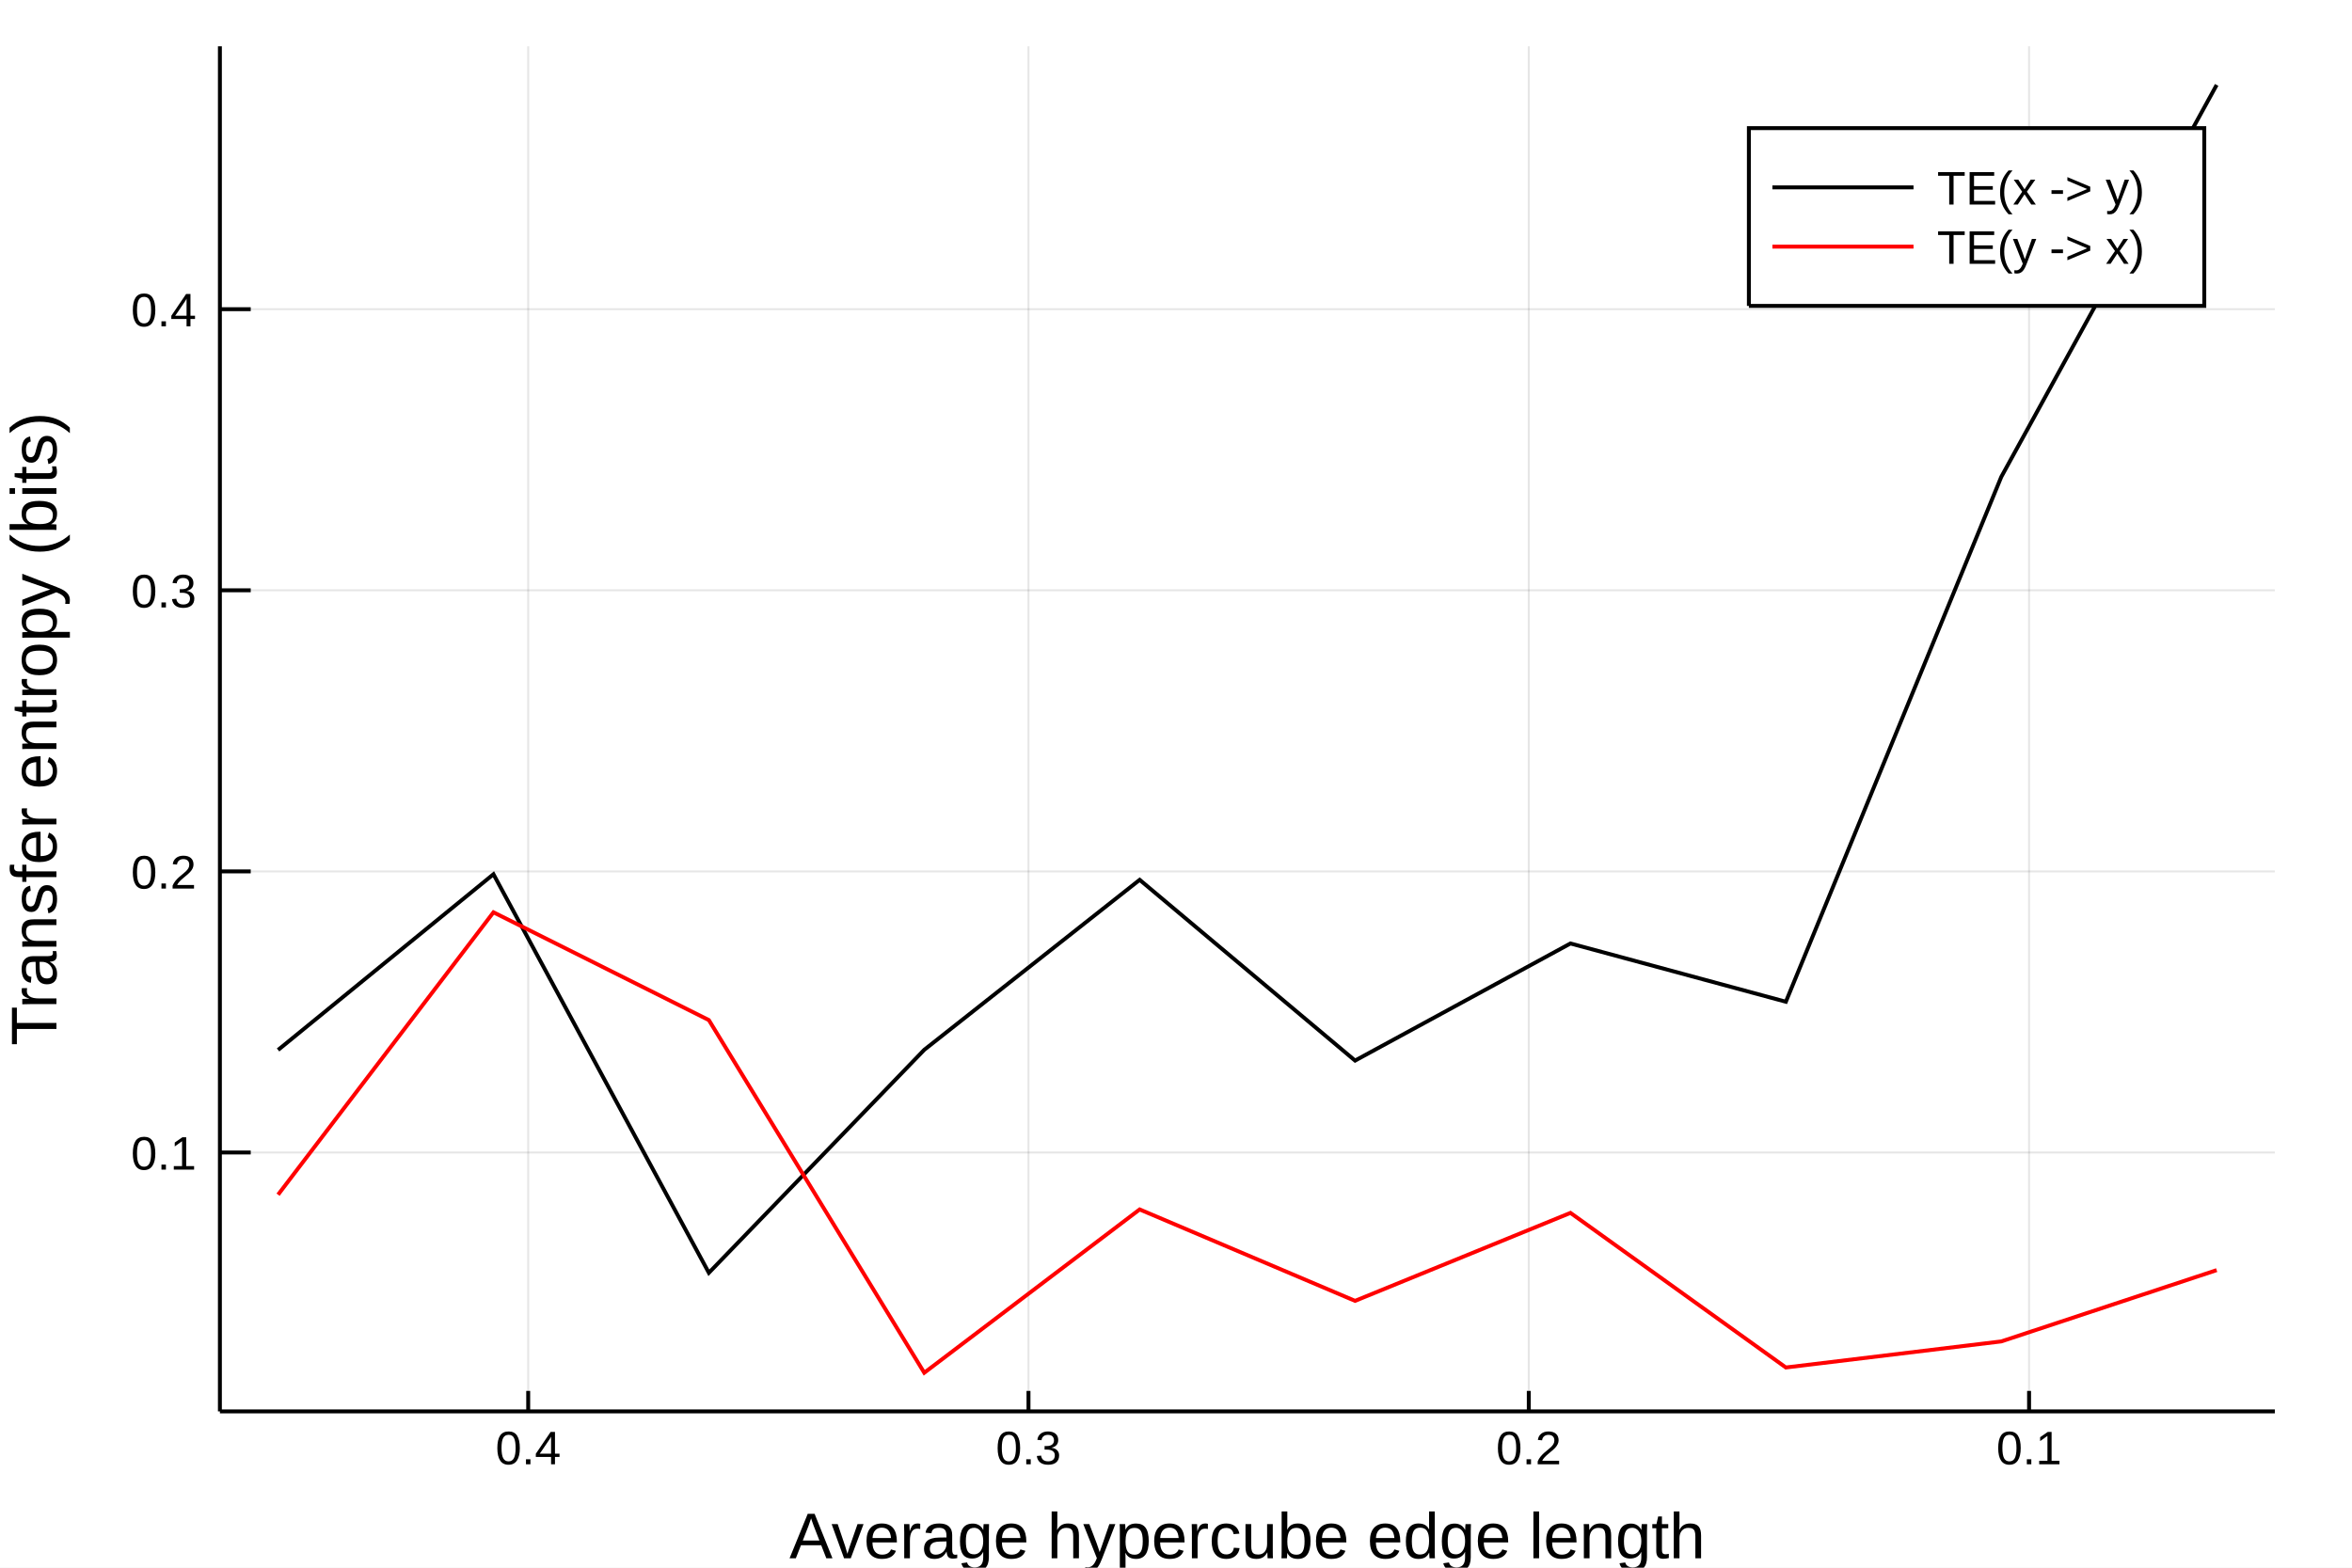
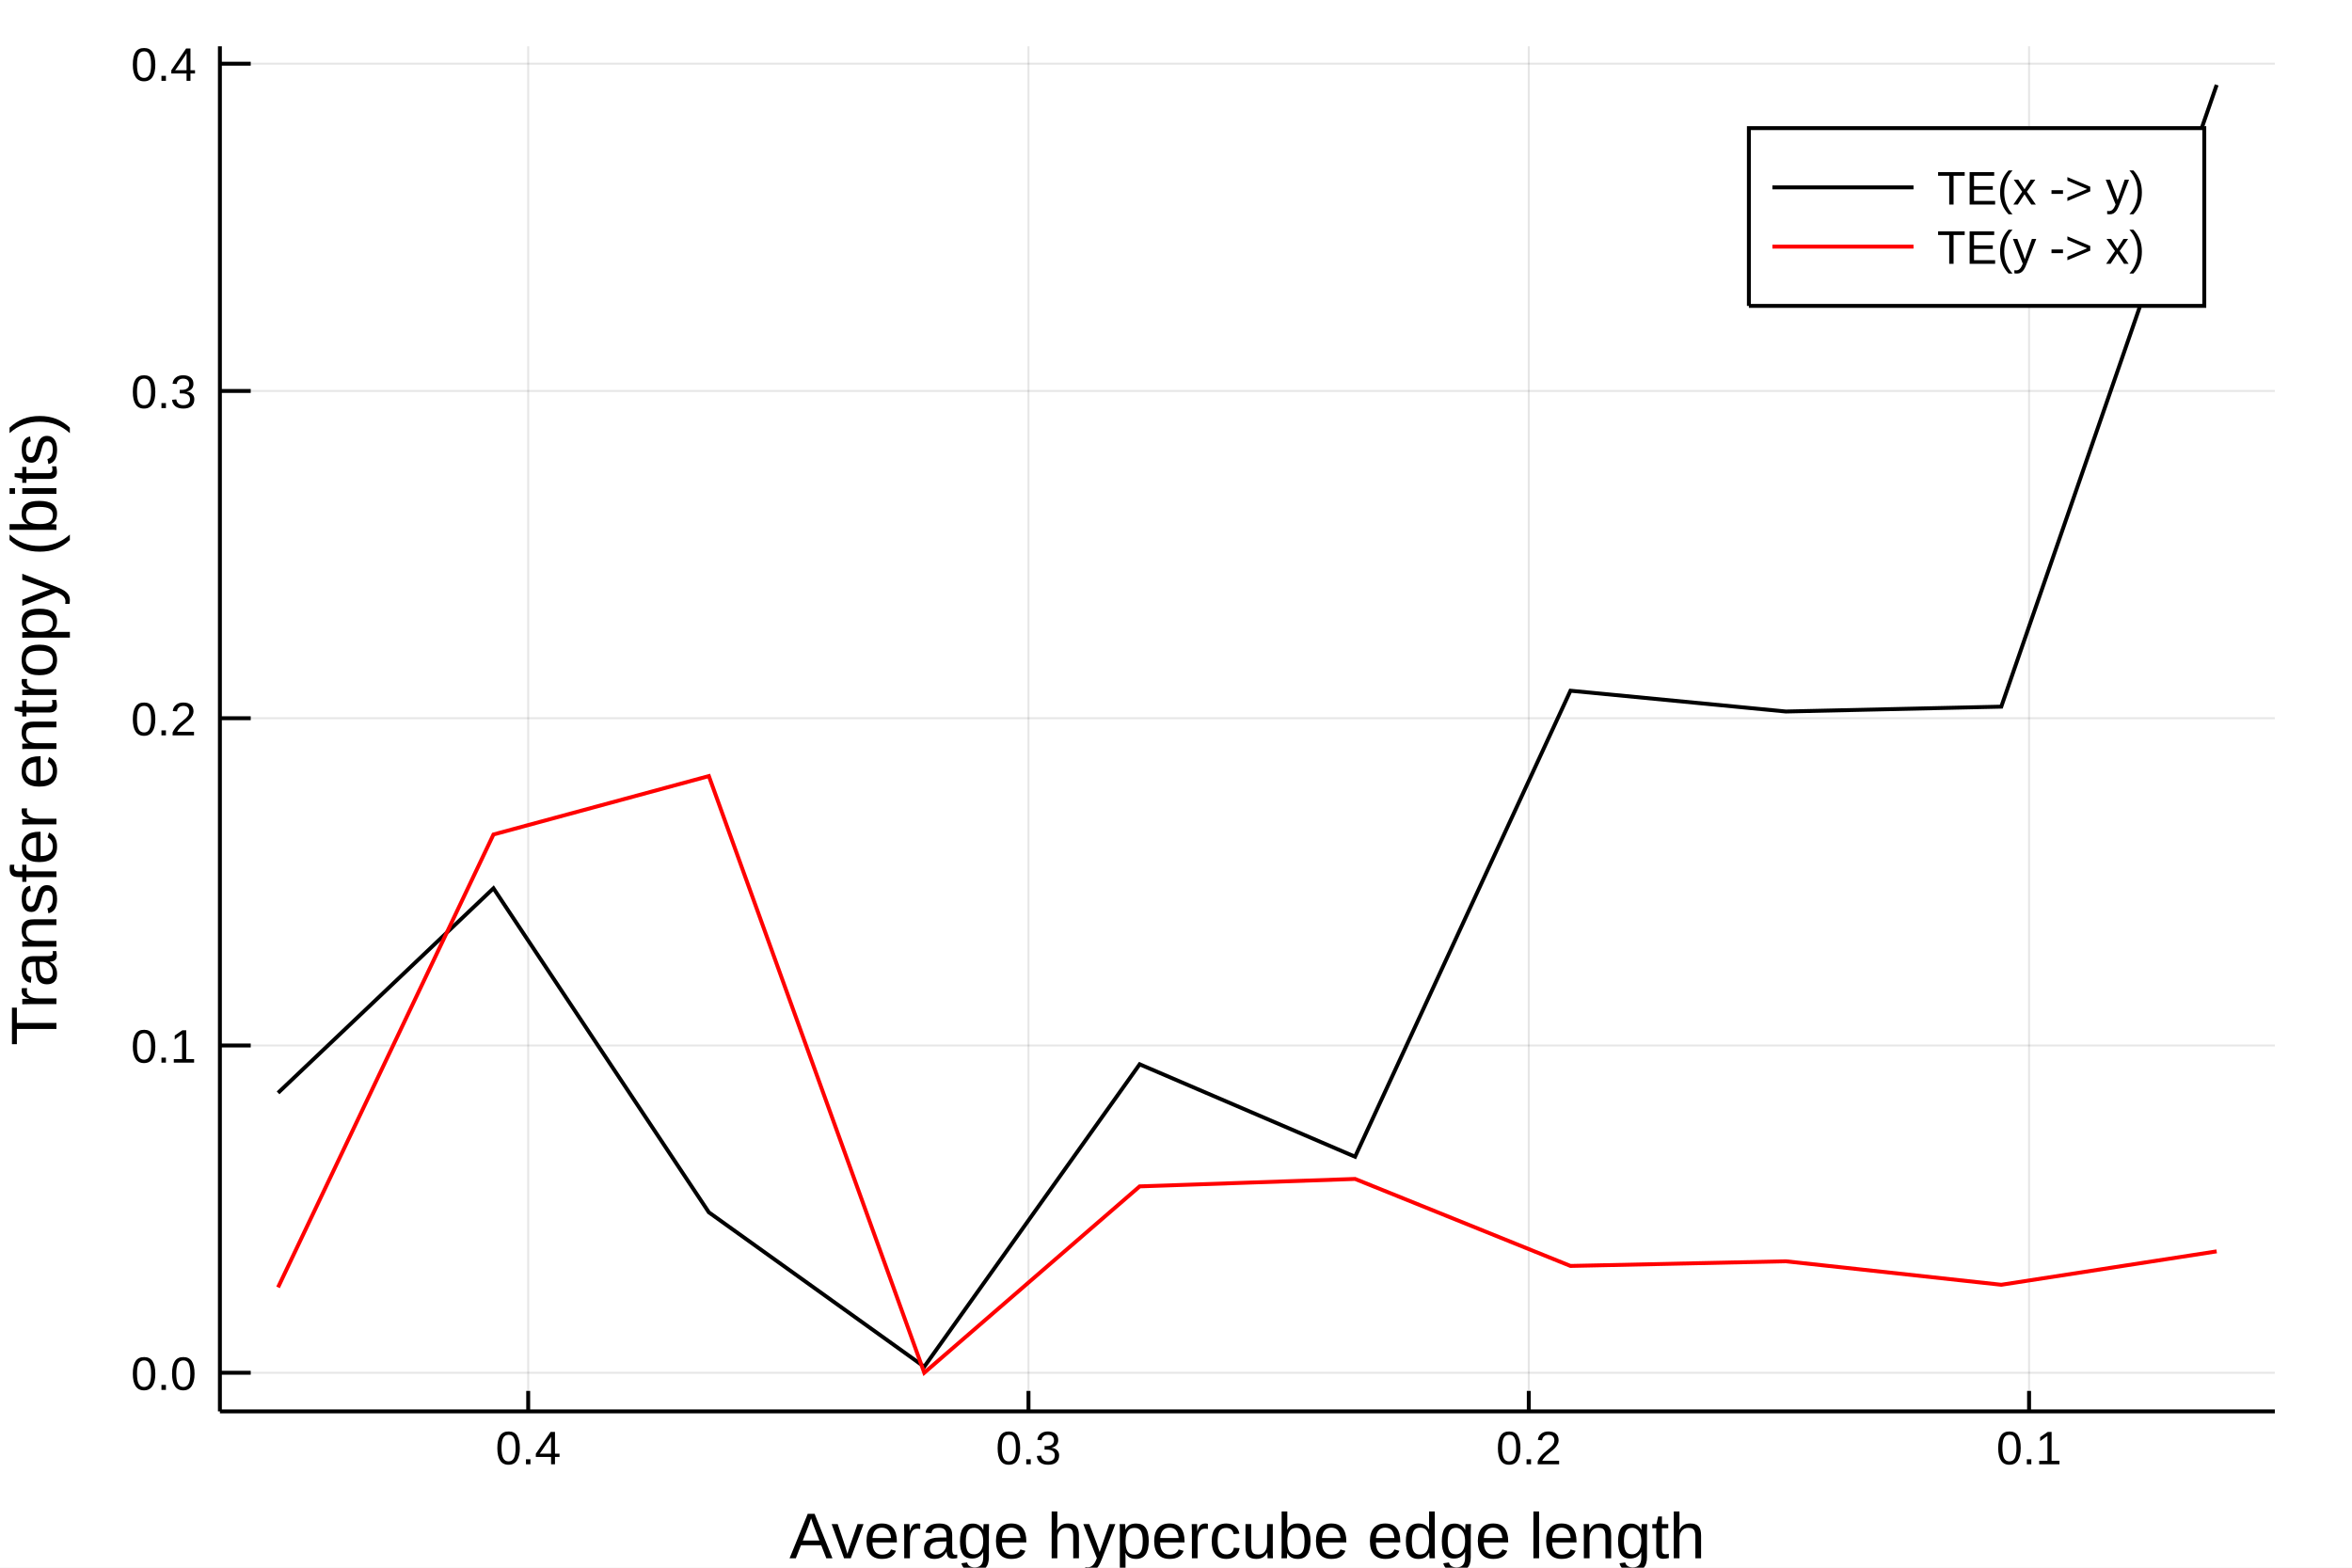
<svg xmlns="http://www.w3.org/2000/svg" width="600" height="400" viewBox="0 0 2400 1600">
  <defs>
-     <clipPath id="clip7300">
+     <clipPath id="clip6800">
      <rect x="0" y="0" width="2400" height="1600" />
    </clipPath>
  </defs>
-   <path clip-path="url(#clip7300)" d=" M0 1600 L2400 1600 L2400 0 L0 0  Z   " fill="#ffffff" fill-rule="evenodd" fill-opacity="1" />
+   <path clip-path="url(#clip6800)" d=" M0 1600 L2400 1600 L2400 0 L0 0  Z   " fill="#ffffff" fill-rule="evenodd" fill-opacity="1" />
  <defs>
-     <clipPath id="clip7301">
+     <clipPath id="clip6801">
      <rect x="480" y="0" width="1681" height="1600" />
    </clipPath>
  </defs>
-   <path clip-path="url(#clip7300)" d=" M224.386 1440.48 L2321.26 1440.48 L2321.26 47.244 L224.386 47.244  Z   " fill="#ffffff" fill-rule="evenodd" fill-opacity="1" />
+   <path clip-path="url(#clip6800)" d=" M224.386 1440.48 L2321.26 1440.48 L2321.26 47.244 L224.386 47.244  Z   " fill="#ffffff" fill-rule="evenodd" fill-opacity="1" />
  <defs>
-     <clipPath id="clip7302">
+     <clipPath id="clip6802">
      <rect x="224" y="47" width="2098" height="1394" />
    </clipPath>
  </defs>
-   <polyline clip-path="url(#clip7302)" style="stroke:#000000; stroke-width:2; stroke-opacity:0.1; fill:none" points="   2070.48,1440.48 2070.48,47.244    " />
-   <polyline clip-path="url(#clip7302)" style="stroke:#000000; stroke-width:2; stroke-opacity:0.1; fill:none" points="   1559.98,1440.48 1559.98,47.244    " />
-   <polyline clip-path="url(#clip7302)" style="stroke:#000000; stroke-width:2; stroke-opacity:0.1; fill:none" points="   1049.48,1440.48 1049.48,47.244    " />
-   <polyline clip-path="url(#clip7302)" style="stroke:#000000; stroke-width:2; stroke-opacity:0.1; fill:none" points="   538.981,1440.48 538.981,47.244    " />
-   <polyline clip-path="url(#clip7302)" style="stroke:#000000; stroke-width:2; stroke-opacity:0.1; fill:none" points="   2321.26,1176.25 224.386,1176.25    " />
-   <polyline clip-path="url(#clip7302)" style="stroke:#000000; stroke-width:2; stroke-opacity:0.1; fill:none" points="   2321.26,889.355 224.386,889.355    " />
-   <polyline clip-path="url(#clip7302)" style="stroke:#000000; stroke-width:2; stroke-opacity:0.1; fill:none" points="   2321.26,602.46 224.386,602.46    " />
-   <polyline clip-path="url(#clip7302)" style="stroke:#000000; stroke-width:2; stroke-opacity:0.1; fill:none" points="   2321.26,315.565 224.386,315.565    " />
-   <polyline clip-path="url(#clip7300)" style="stroke:#000000; stroke-width:4; stroke-opacity:1; fill:none" points="   2321.26,1440.48 224.386,1440.48    " />
-   <polyline clip-path="url(#clip7300)" style="stroke:#000000; stroke-width:4; stroke-opacity:1; fill:none" points="   224.386,1440.48 224.386,47.244    " />
-   <polyline clip-path="url(#clip7300)" style="stroke:#000000; stroke-width:4; stroke-opacity:1; fill:none" points="   2070.48,1440.48 2070.48,1419.58    " />
-   <polyline clip-path="url(#clip7300)" style="stroke:#000000; stroke-width:4; stroke-opacity:1; fill:none" points="   1559.98,1440.48 1559.98,1419.58    " />
-   <polyline clip-path="url(#clip7300)" style="stroke:#000000; stroke-width:4; stroke-opacity:1; fill:none" points="   1049.48,1440.48 1049.48,1419.58    " />
-   <polyline clip-path="url(#clip7300)" style="stroke:#000000; stroke-width:4; stroke-opacity:1; fill:none" points="   538.981,1440.48 538.981,1419.58    " />
-   <polyline clip-path="url(#clip7300)" style="stroke:#000000; stroke-width:4; stroke-opacity:1; fill:none" points="   224.386,1176.25 255.839,1176.25    " />
-   <polyline clip-path="url(#clip7300)" style="stroke:#000000; stroke-width:4; stroke-opacity:1; fill:none" points="   224.386,889.355 255.839,889.355    " />
-   <polyline clip-path="url(#clip7300)" style="stroke:#000000; stroke-width:4; stroke-opacity:1; fill:none" points="   224.386,602.46 255.839,602.46    " />
-   <polyline clip-path="url(#clip7300)" style="stroke:#000000; stroke-width:4; stroke-opacity:1; fill:none" points="   224.386,315.565 255.839,315.565    " />
-   <g clip-path="url(#clip7300)">
+   <polyline clip-path="url(#clip6802)" style="stroke:#000000; stroke-width:2; stroke-opacity:0.1; fill:none" points="   2070.48,1440.48 2070.48,47.244    " />
+   <polyline clip-path="url(#clip6802)" style="stroke:#000000; stroke-width:2; stroke-opacity:0.1; fill:none" points="   1559.98,1440.48 1559.98,47.244    " />
+   <polyline clip-path="url(#clip6802)" style="stroke:#000000; stroke-width:2; stroke-opacity:0.1; fill:none" points="   1049.48,1440.48 1049.48,47.244    " />
+   <polyline clip-path="url(#clip6802)" style="stroke:#000000; stroke-width:2; stroke-opacity:0.1; fill:none" points="   538.981,1440.48 538.981,47.244    " />
+   <polyline clip-path="url(#clip6802)" style="stroke:#000000; stroke-width:2; stroke-opacity:0.1; fill:none" points="   2321.26,1401.05 224.386,1401.05    " />
+   <polyline clip-path="url(#clip6802)" style="stroke:#000000; stroke-width:2; stroke-opacity:0.1; fill:none" points="   2321.26,1067.04 224.386,1067.04    " />
+   <polyline clip-path="url(#clip6802)" style="stroke:#000000; stroke-width:2; stroke-opacity:0.1; fill:none" points="   2321.26,733.031 224.386,733.031    " />
+   <polyline clip-path="url(#clip6802)" style="stroke:#000000; stroke-width:2; stroke-opacity:0.1; fill:none" points="   2321.26,399.022 224.386,399.022    " />
+   <polyline clip-path="url(#clip6802)" style="stroke:#000000; stroke-width:2; stroke-opacity:0.1; fill:none" points="   2321.26,65.012 224.386,65.012    " />
+   <polyline clip-path="url(#clip6800)" style="stroke:#000000; stroke-width:4; stroke-opacity:1; fill:none" points="   2321.26,1440.48 224.386,1440.48    " />
+   <polyline clip-path="url(#clip6800)" style="stroke:#000000; stroke-width:4; stroke-opacity:1; fill:none" points="   224.386,1440.48 224.386,47.244    " />
+   <polyline clip-path="url(#clip6800)" style="stroke:#000000; stroke-width:4; stroke-opacity:1; fill:none" points="   2070.48,1440.48 2070.48,1419.58    " />
+   <polyline clip-path="url(#clip6800)" style="stroke:#000000; stroke-width:4; stroke-opacity:1; fill:none" points="   1559.98,1440.48 1559.98,1419.58    " />
+   <polyline clip-path="url(#clip6800)" style="stroke:#000000; stroke-width:4; stroke-opacity:1; fill:none" points="   1049.48,1440.48 1049.48,1419.58    " />
+   <polyline clip-path="url(#clip6800)" style="stroke:#000000; stroke-width:4; stroke-opacity:1; fill:none" points="   538.981,1440.48 538.981,1419.58    " />
+   <polyline clip-path="url(#clip6800)" style="stroke:#000000; stroke-width:4; stroke-opacity:1; fill:none" points="   224.386,1401.05 255.839,1401.05    " />
+   <polyline clip-path="url(#clip6800)" style="stroke:#000000; stroke-width:4; stroke-opacity:1; fill:none" points="   224.386,1067.04 255.839,1067.04    " />
+   <polyline clip-path="url(#clip6800)" style="stroke:#000000; stroke-width:4; stroke-opacity:1; fill:none" points="   224.386,733.031 255.839,733.031    " />
+   <polyline clip-path="url(#clip6800)" style="stroke:#000000; stroke-width:4; stroke-opacity:1; fill:none" points="   224.386,399.022 255.839,399.022    " />
+   <polyline clip-path="url(#clip6800)" style="stroke:#000000; stroke-width:4; stroke-opacity:1; fill:none" points="   224.386,65.012 255.839,65.012    " />
+   <g clip-path="url(#clip6800)">
    <text style="fill:#000000; fill-opacity:1; font-family:Arial,Helvetica Neue,Helvetica,sans-serif; font-size:48px; text-anchor:middle;" transform="rotate(0, 2070.48, 1494.48)" x="2070.48" y="1494.48">0.1</text>
  </g>
-   <g clip-path="url(#clip7300)">
+   <g clip-path="url(#clip6800)">
    <text style="fill:#000000; fill-opacity:1; font-family:Arial,Helvetica Neue,Helvetica,sans-serif; font-size:48px; text-anchor:middle;" transform="rotate(0, 1559.98, 1494.48)" x="1559.98" y="1494.48">0.2</text>
  </g>
-   <g clip-path="url(#clip7300)">
+   <g clip-path="url(#clip6800)">
    <text style="fill:#000000; fill-opacity:1; font-family:Arial,Helvetica Neue,Helvetica,sans-serif; font-size:48px; text-anchor:middle;" transform="rotate(0, 1049.48, 1494.48)" x="1049.48" y="1494.48">0.3</text>
  </g>
-   <g clip-path="url(#clip7300)">
+   <g clip-path="url(#clip6800)">
    <text style="fill:#000000; fill-opacity:1; font-family:Arial,Helvetica Neue,Helvetica,sans-serif; font-size:48px; text-anchor:middle;" transform="rotate(0, 538.981, 1494.48)" x="538.981" y="1494.48">0.4</text>
  </g>
-   <g clip-path="url(#clip7300)">
-     <text style="fill:#000000; fill-opacity:1; font-family:Arial,Helvetica Neue,Helvetica,sans-serif; font-size:48px; text-anchor:end;" transform="rotate(0, 200.386, 1193.75)" x="200.386" y="1193.75">0.1</text>
+   <g clip-path="url(#clip6800)">
+     <text style="fill:#000000; fill-opacity:1; font-family:Arial,Helvetica Neue,Helvetica,sans-serif; font-size:48px; text-anchor:end;" transform="rotate(0, 200.386, 1418.55)" x="200.386" y="1418.55">0.0</text>
  </g>
-   <g clip-path="url(#clip7300)">
-     <text style="fill:#000000; fill-opacity:1; font-family:Arial,Helvetica Neue,Helvetica,sans-serif; font-size:48px; text-anchor:end;" transform="rotate(0, 200.386, 906.855)" x="200.386" y="906.855">0.2</text>
+   <g clip-path="url(#clip6800)">
+     <text style="fill:#000000; fill-opacity:1; font-family:Arial,Helvetica Neue,Helvetica,sans-serif; font-size:48px; text-anchor:end;" transform="rotate(0, 200.386, 1084.54)" x="200.386" y="1084.54">0.1</text>
  </g>
-   <g clip-path="url(#clip7300)">
-     <text style="fill:#000000; fill-opacity:1; font-family:Arial,Helvetica Neue,Helvetica,sans-serif; font-size:48px; text-anchor:end;" transform="rotate(0, 200.386, 619.96)" x="200.386" y="619.96">0.3</text>
+   <g clip-path="url(#clip6800)">
+     <text style="fill:#000000; fill-opacity:1; font-family:Arial,Helvetica Neue,Helvetica,sans-serif; font-size:48px; text-anchor:end;" transform="rotate(0, 200.386, 750.531)" x="200.386" y="750.531">0.2</text>
  </g>
-   <g clip-path="url(#clip7300)">
-     <text style="fill:#000000; fill-opacity:1; font-family:Arial,Helvetica Neue,Helvetica,sans-serif; font-size:48px; text-anchor:end;" transform="rotate(0, 200.386, 333.065)" x="200.386" y="333.065">0.4</text>
+   <g clip-path="url(#clip6800)">
+     <text style="fill:#000000; fill-opacity:1; font-family:Arial,Helvetica Neue,Helvetica,sans-serif; font-size:48px; text-anchor:end;" transform="rotate(0, 200.386, 416.522)" x="200.386" y="416.522">0.3</text>
  </g>
-   <g clip-path="url(#clip7300)">
+   <g clip-path="url(#clip6800)">
+     <text style="fill:#000000; fill-opacity:1; font-family:Arial,Helvetica Neue,Helvetica,sans-serif; font-size:48px; text-anchor:end;" transform="rotate(0, 200.386, 82.5116)" x="200.386" y="82.512">0.4</text>
+   </g>
+   <g clip-path="url(#clip6800)">
    <text style="fill:#000000; fill-opacity:1; font-family:Arial,Helvetica Neue,Helvetica,sans-serif; font-size:66px; text-anchor:middle;" transform="rotate(0, 1272.82, 1590.4)" x="1272.82" y="1590.4">Average hypercube edge length</text>
  </g>
-   <g clip-path="url(#clip7300)">
+   <g clip-path="url(#clip6800)">
    <text style="fill:#000000; fill-opacity:1; font-family:Arial,Helvetica Neue,Helvetica,sans-serif; font-size:66px; text-anchor:middle;" transform="rotate(-90, 57.6, 743.863)" x="57.6" y="743.863">Transfer entropy (bits)</text>
  </g>
-   <polyline clip-path="url(#clip7302)" style="stroke:#000000; stroke-width:4; stroke-opacity:1; fill:none" points="   2261.91,86.675 2042.12,486.714 1822.32,1022.39 1602.52,962.913 1382.72,1082.44 1162.92,897.967 943.126,1071.43 723.328,1299.05 503.53,892.257 283.732,1071.6       " />
-   <polyline clip-path="url(#clip7302)" style="stroke:#ff0000; stroke-width:4; stroke-opacity:1; fill:none" points="   2261.91,1296.31 2042.12,1369.07 1822.32,1395.67 1602.52,1237.89 1382.72,1327.67 1162.92,1234.36 943.126,1401.05 723.328,1041.11 503.53,931.11 283.732,1219.31       " />
-   <path clip-path="url(#clip7300)" d=" M1784.57 312.204 L2249.26 312.204 L2249.26 130.764 L1784.57 130.764  Z   " fill="#ffffff" fill-rule="evenodd" fill-opacity="1" />
-   <polyline clip-path="url(#clip7300)" style="stroke:#000000; stroke-width:4; stroke-opacity:1; fill:none" points="   1784.57,312.204 2249.26,312.204 2249.26,130.764 1784.57,130.764 1784.57,312.204    " />
-   <polyline clip-path="url(#clip7300)" style="stroke:#000000; stroke-width:4; stroke-opacity:1; fill:none" points="   1808.57,191.244 1952.57,191.244    " />
-   <g clip-path="url(#clip7300)">
+   <polyline clip-path="url(#clip6802)" style="stroke:#000000; stroke-width:4; stroke-opacity:1; fill:none" points="   2261.91,86.675 2042.12,721.218 1822.32,726.173 1602.52,704.964 1382.72,1180.58 1162.92,1086.22 943.126,1394.9 723.328,1237.33 503.53,906.616 283.732,1115.39       " />
+   <polyline clip-path="url(#clip6802)" style="stroke:#ff0000; stroke-width:4; stroke-opacity:1; fill:none" points="   2261.91,1277.16 2042.12,1311.24 1822.32,1287.29 1602.52,1292.03 1382.72,1203.24 1162.92,1210.83 943.126,1401.05 723.328,792.074 503.53,851.687 283.732,1313.89       " />
+   <path clip-path="url(#clip6800)" d=" M1784.57 312.204 L2249.26 312.204 L2249.26 130.764 L1784.57 130.764  Z   " fill="#ffffff" fill-rule="evenodd" fill-opacity="1" />
+   <polyline clip-path="url(#clip6800)" style="stroke:#000000; stroke-width:4; stroke-opacity:1; fill:none" points="   1784.57,312.204 2249.26,312.204 2249.26,130.764 1784.57,130.764 1784.57,312.204    " />
+   <polyline clip-path="url(#clip6800)" style="stroke:#000000; stroke-width:4; stroke-opacity:1; fill:none" points="   1808.57,191.244 1952.57,191.244    " />
+   <g clip-path="url(#clip6800)">
    <text style="fill:#000000; fill-opacity:1; font-family:Arial,Helvetica Neue,Helvetica,sans-serif; font-size:48px; text-anchor:start;" transform="rotate(0, 1976.57, 208.744)" x="1976.57" y="208.744">TE(x -&gt; y)</text>
  </g>
-   <polyline clip-path="url(#clip7300)" style="stroke:#ff0000; stroke-width:4; stroke-opacity:1; fill:none" points="   1808.57,251.724 1952.57,251.724    " />
-   <g clip-path="url(#clip7300)">
+   <polyline clip-path="url(#clip6800)" style="stroke:#ff0000; stroke-width:4; stroke-opacity:1; fill:none" points="   1808.57,251.724 1952.57,251.724    " />
+   <g clip-path="url(#clip6800)">
    <text style="fill:#000000; fill-opacity:1; font-family:Arial,Helvetica Neue,Helvetica,sans-serif; font-size:48px; text-anchor:start;" transform="rotate(0, 1976.57, 269.224)" x="1976.57" y="269.224">TE(y -&gt; x)</text>
  </g>
</svg>
